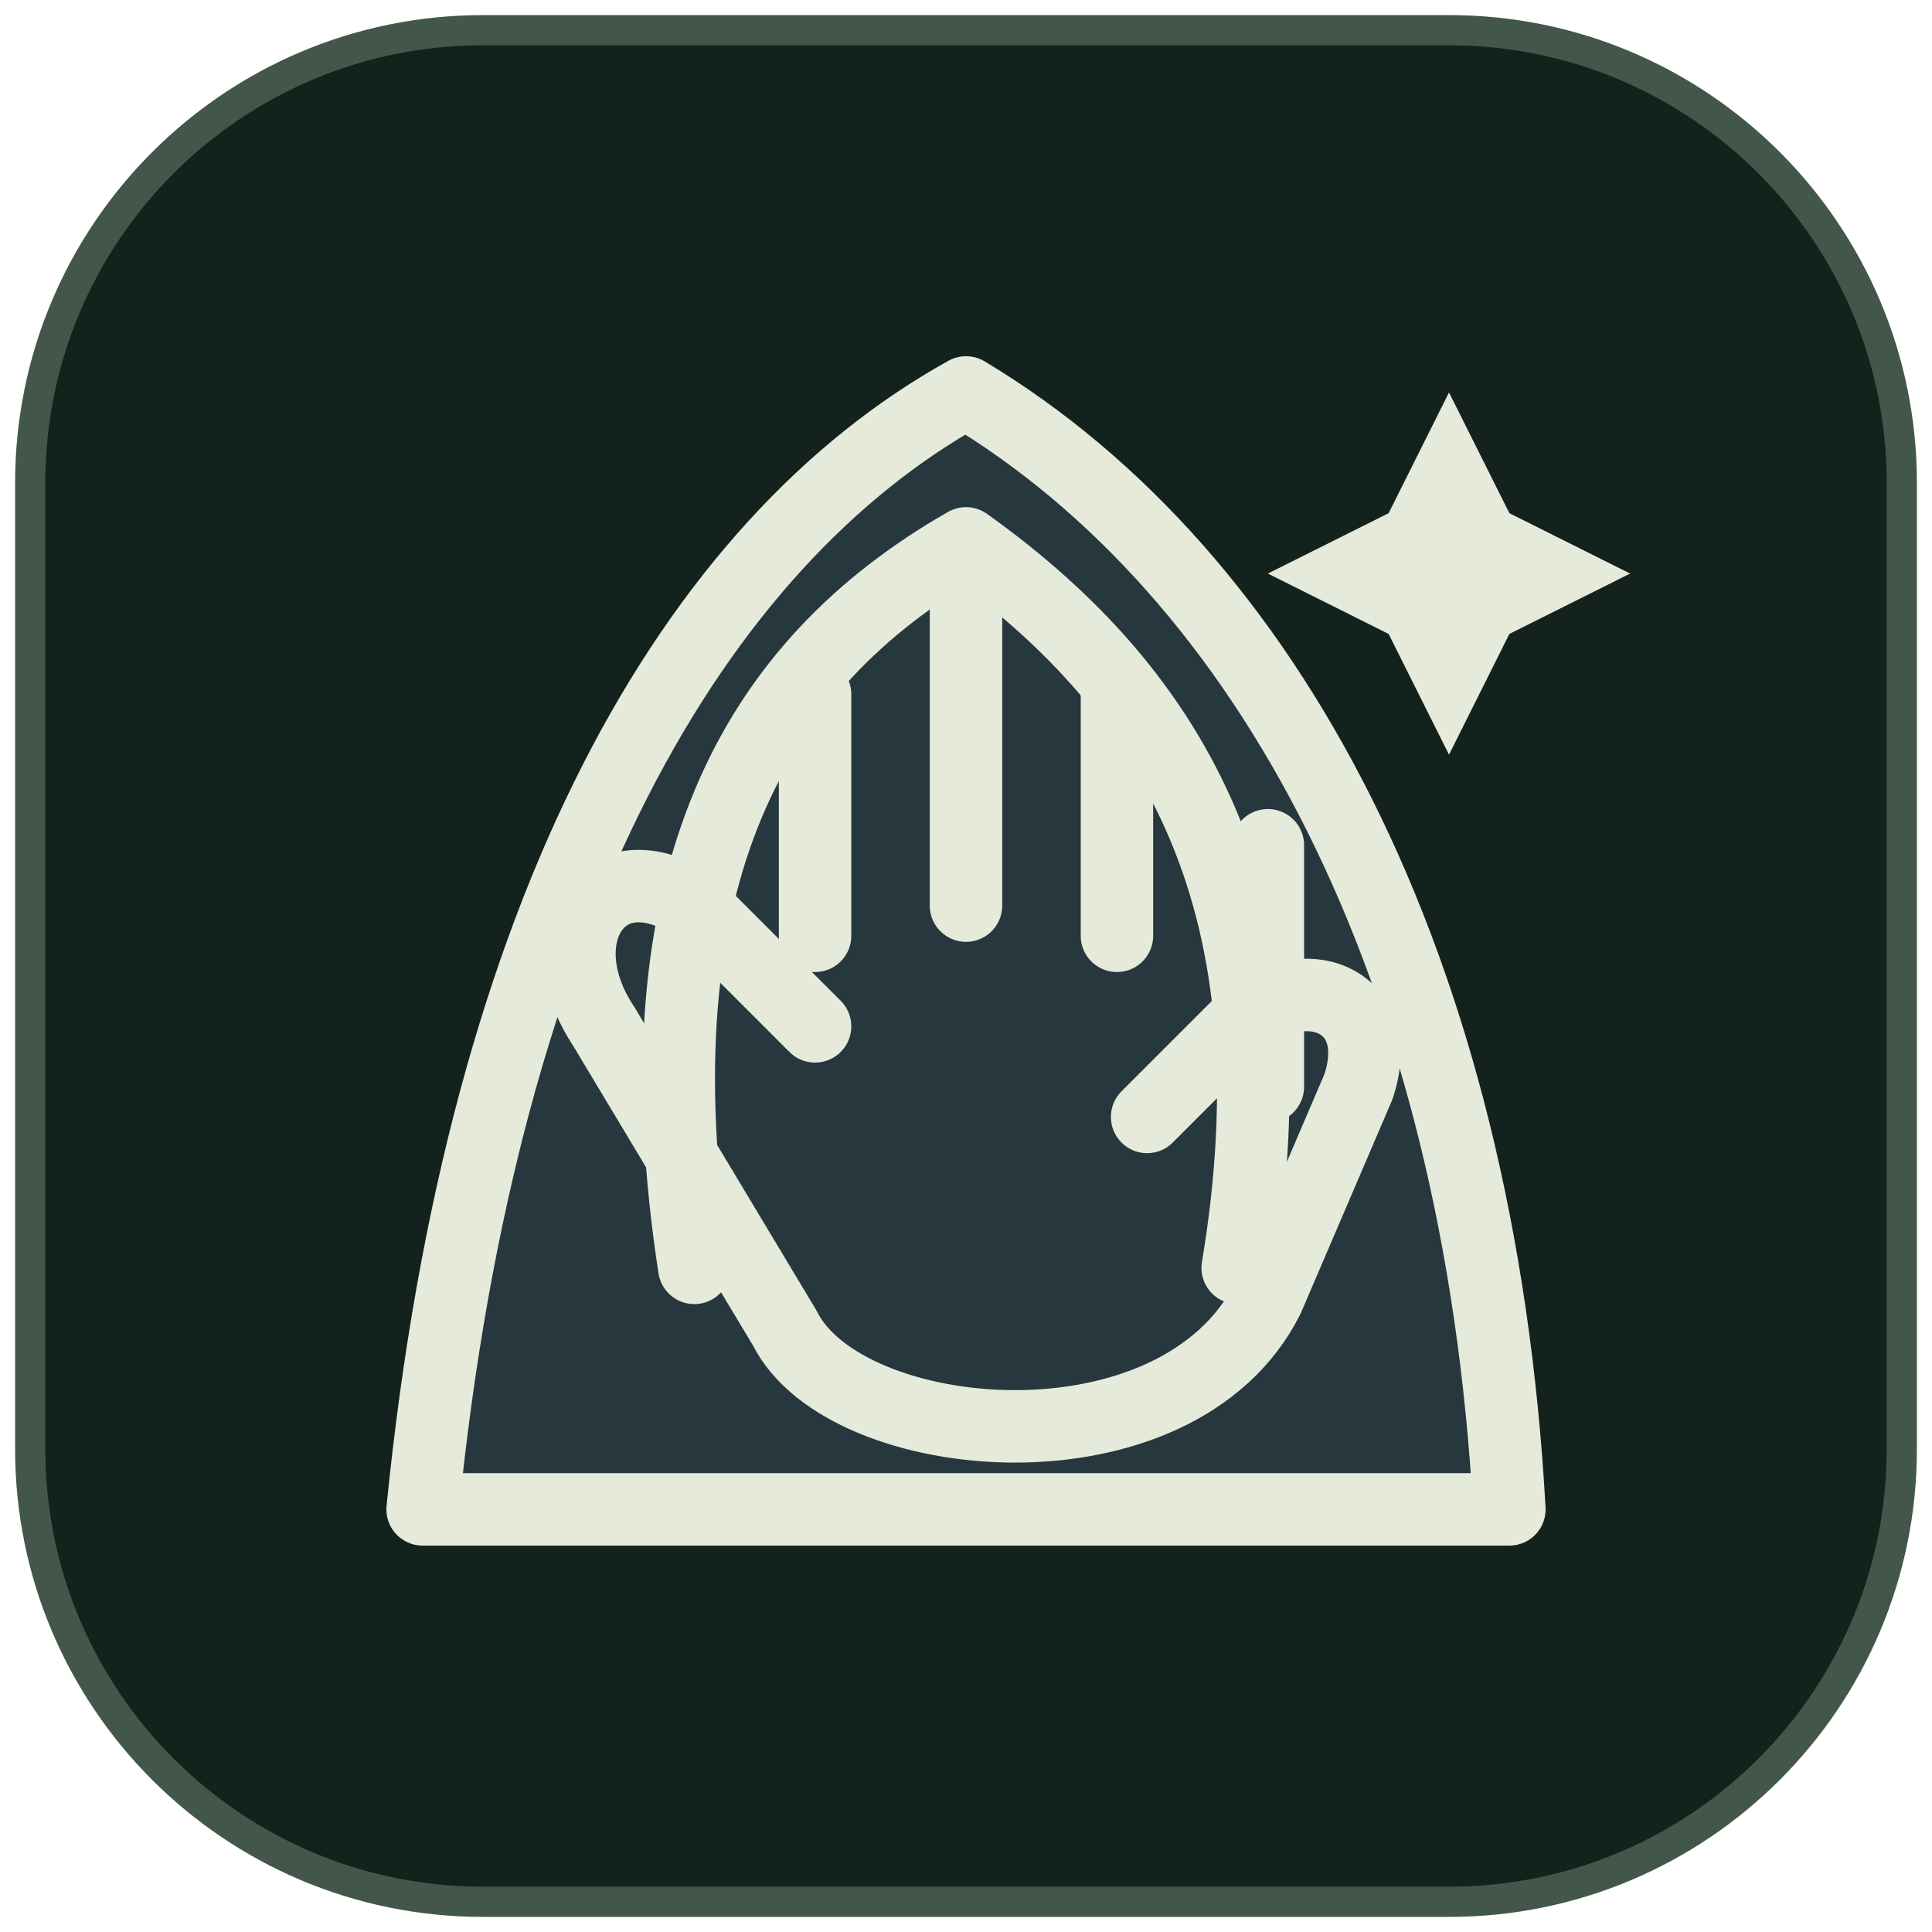
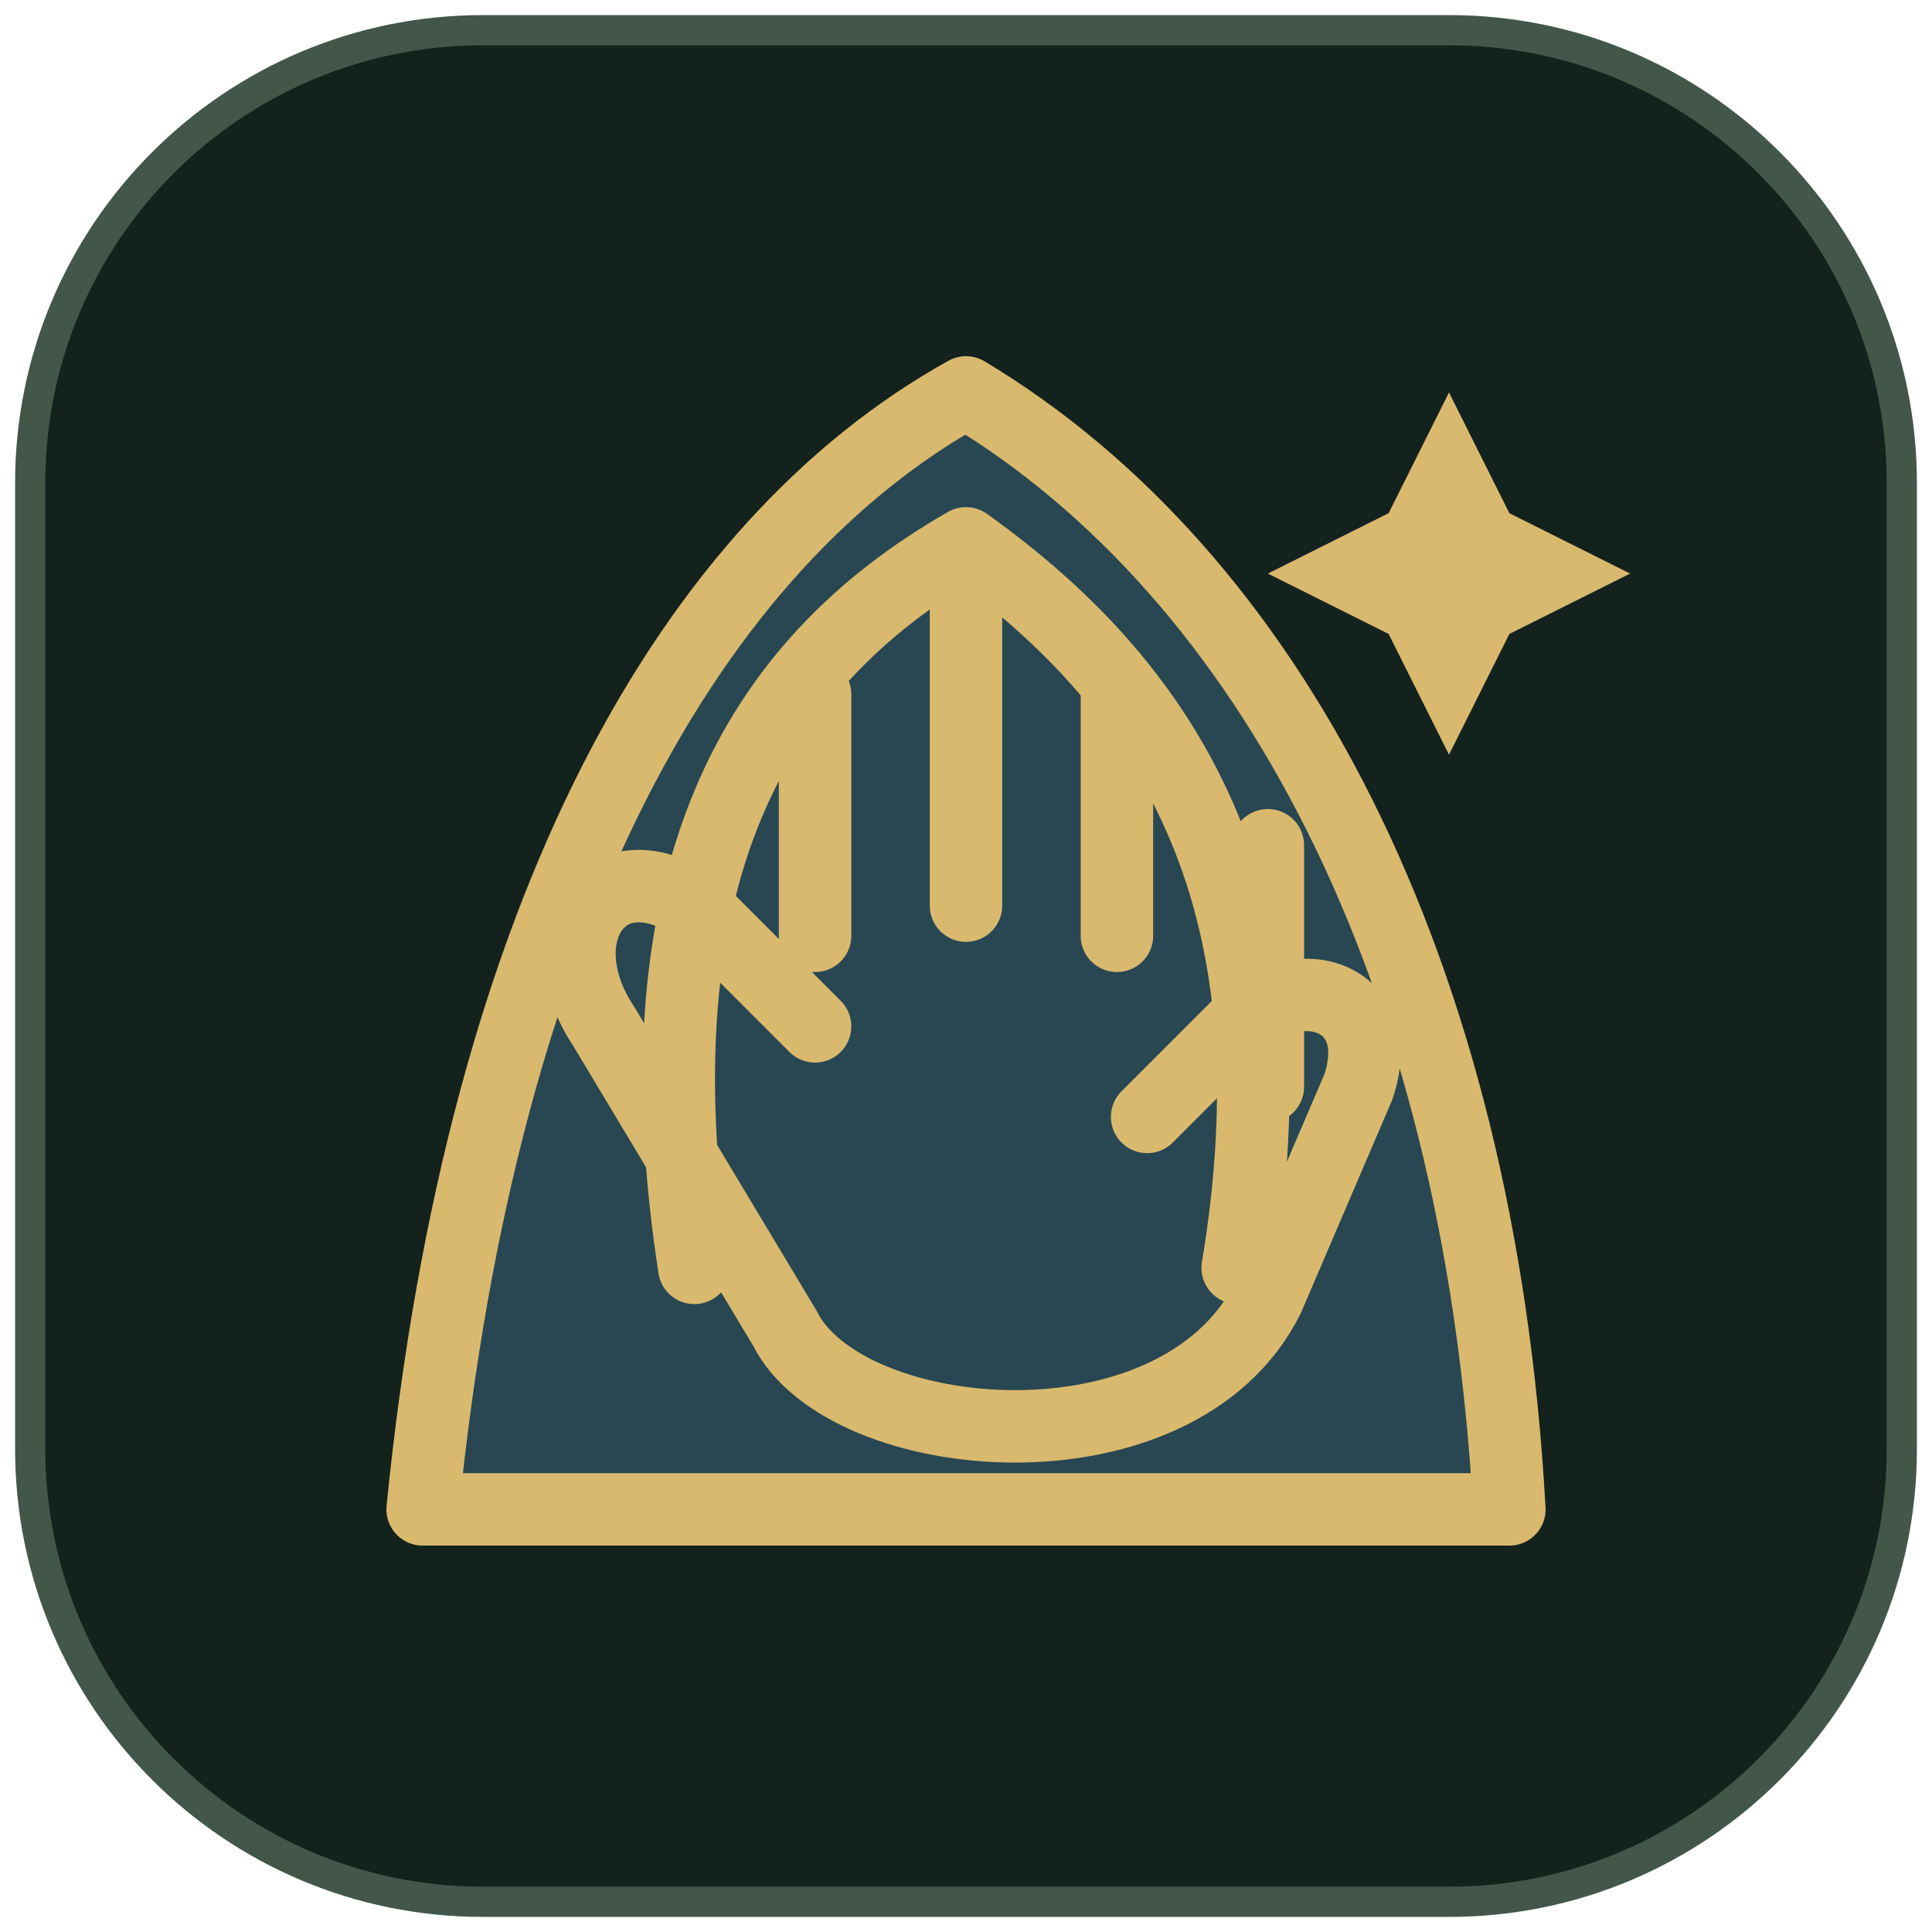
<svg xmlns="http://www.w3.org/2000/svg" viewBox="0 0 64 64" fill="none">
  <rect x="1" y="1" width="62" height="62" rx="15" fill="#14221e" stroke="#42574a" />
-   <g stroke="#e5eadb" stroke-width="2.4" stroke-linecap="round" stroke-linejoin="round">
-     <path d="M14 50c2-20 9-32 18-37 10 6 17 19 18 37z" fill="#26373d" />
+   <g stroke="#d9b96e" stroke-width="2.4" stroke-linecap="round" stroke-linejoin="round">
+     <path d="M14 50c2-20 9-32 18-37 10 6 17 19 18 37z" fill="#284752" />
    <path d="M23 42c-2-13 2-20 9-24 7 5 11 12 9 24" />
    <path d="M27 31v-8m5 7V20m5 11v-8m5 13v-8m-15 6-4-4c-3-2-5 1-3 4l6 10c2 4 13 5 16-1l3-7c1-3-2-4-4-2l-3 3" />
-     <path d="m48 13 2 4 4 2-4 2-2 4-2-4-4-2 4-2z" fill="#e5eadb" stroke="none" />
+     <path d="m48 13 2 4 4 2-4 2-2 4-2-4-4-2 4-2z" fill="#d9b96e" stroke="none" />
  </g>
</svg>
